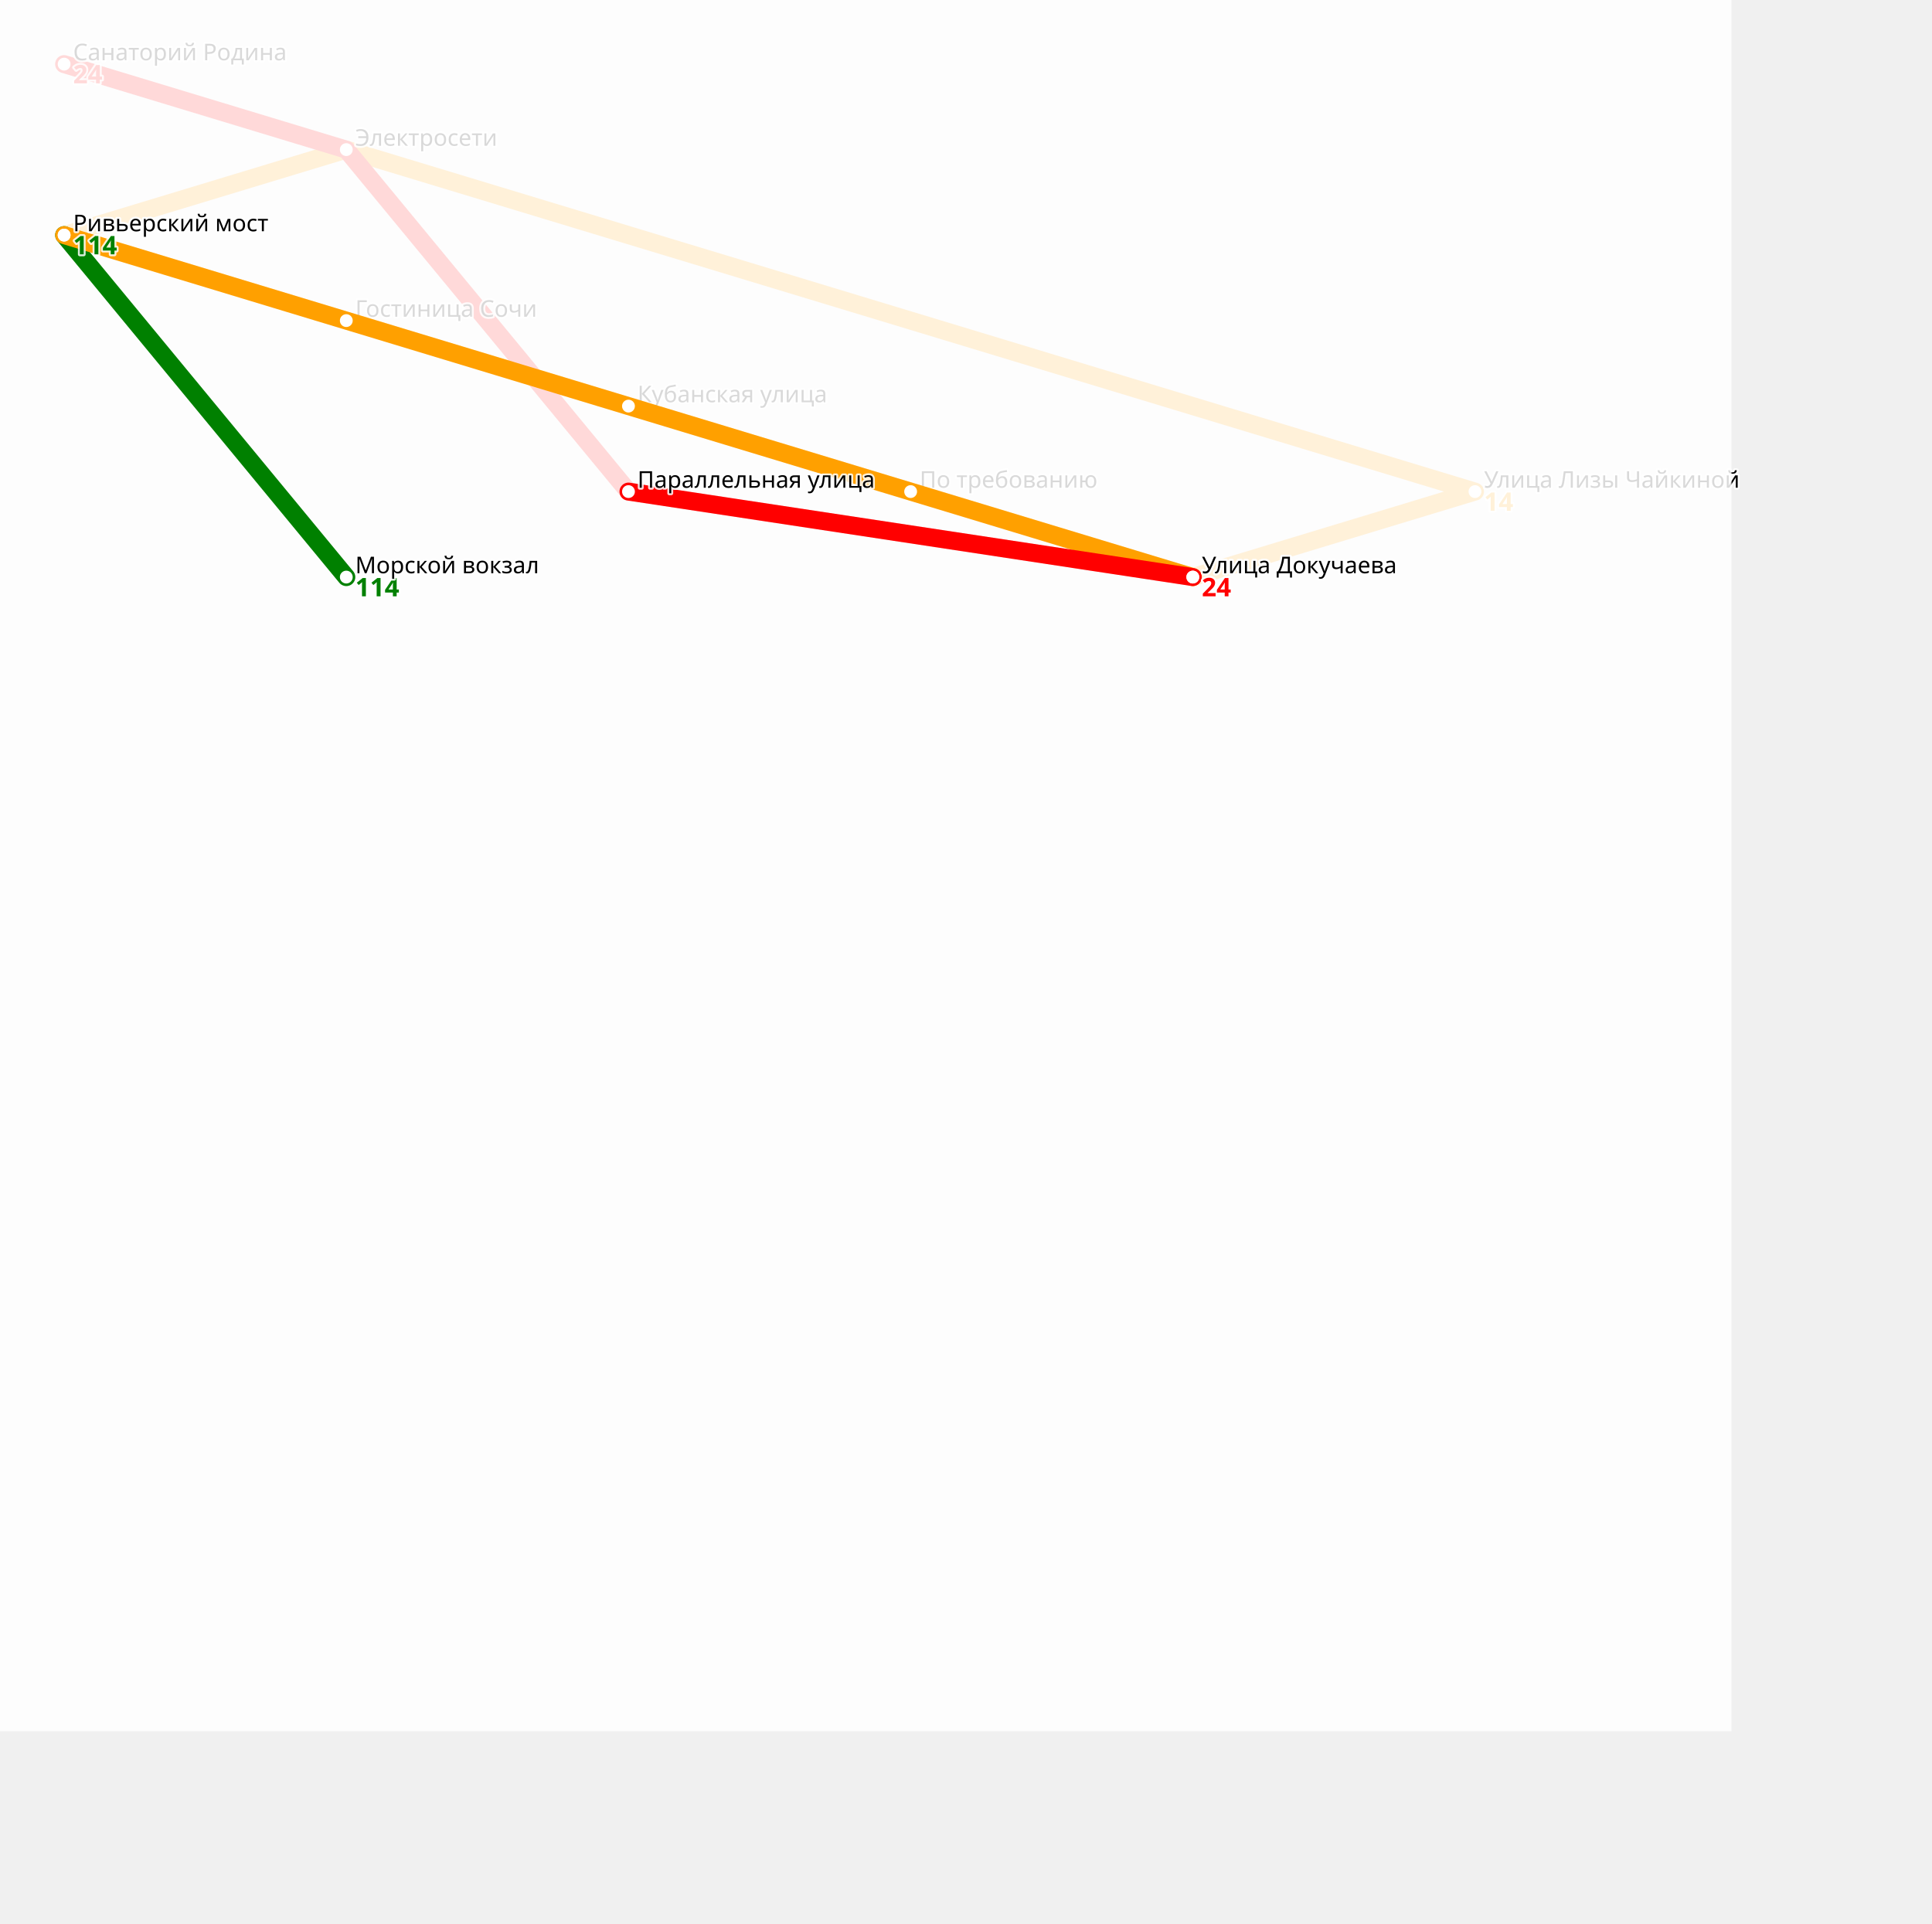
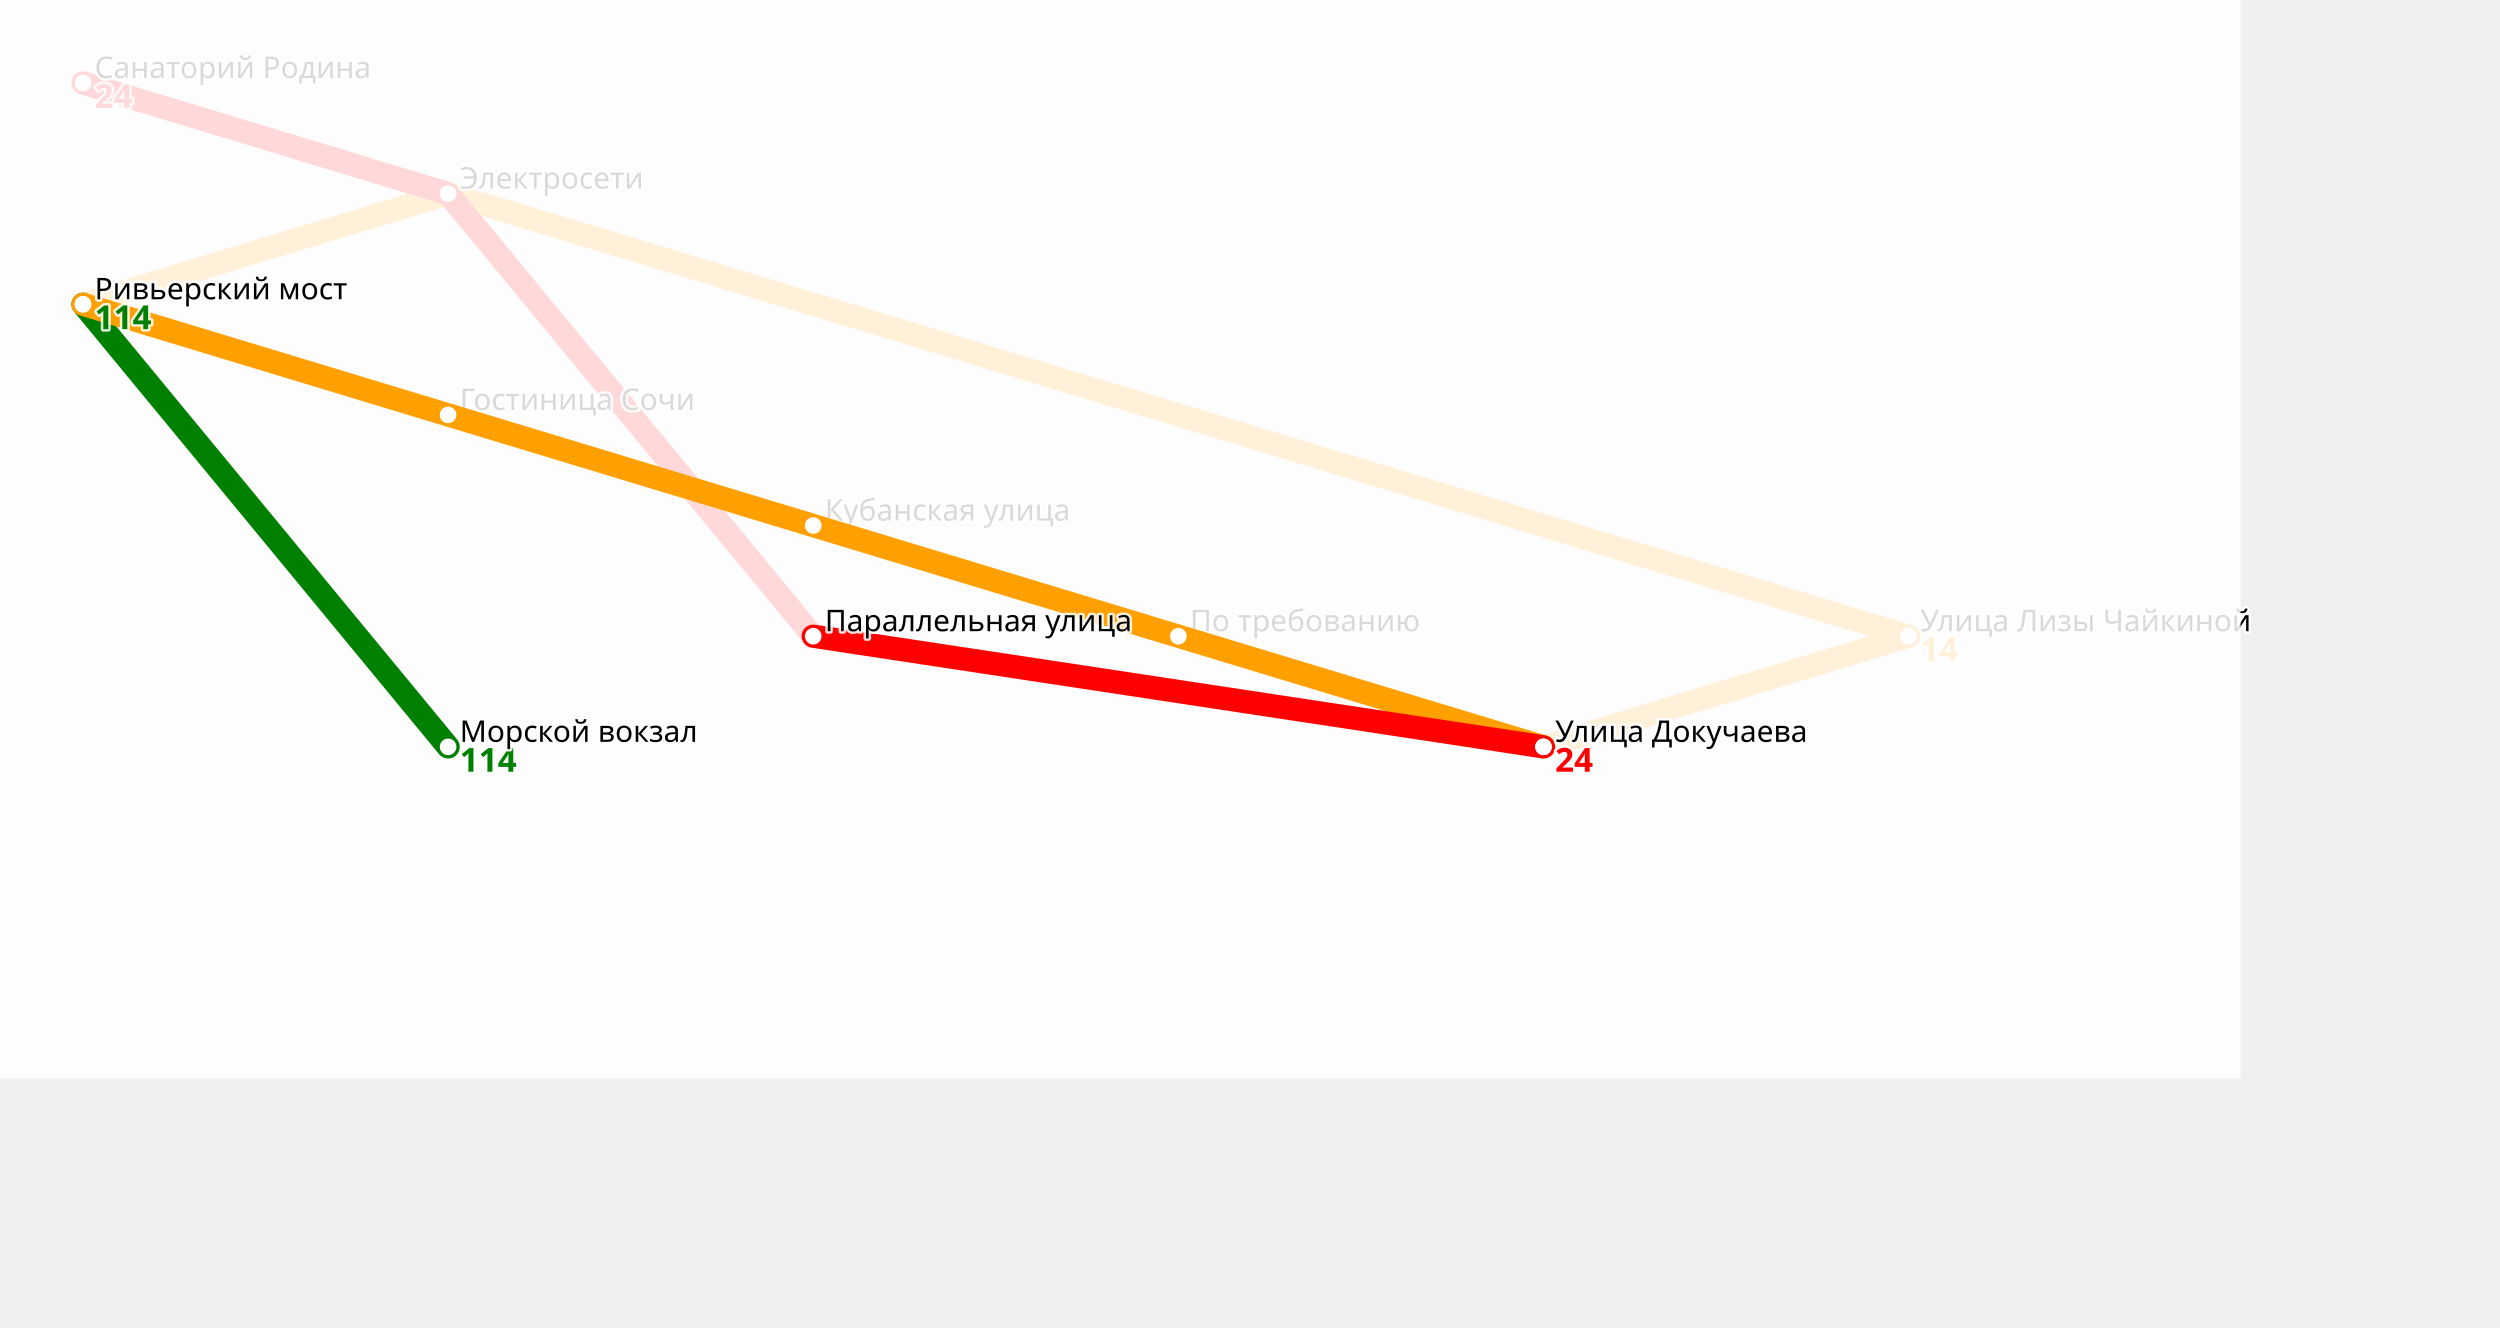
<svg xmlns="http://www.w3.org/2000/svg" version="1.1">
  <polyline points="270,450 50,183.333 270,450" fill="none" stroke="green" stroke-width="14" stroke-linecap="round" stroke-linejoin="round" />
  <polyline points="1150,383.333 270,116.667 50,183.333 270,250 490,316.667 710,383.333 930,450 1150,383.333" fill="none" stroke="rgb(255,160,0)" stroke-width="14" stroke-linecap="round" stroke-linejoin="round" />
  <polyline points="930,450 490,383.333 270,116.667 50,50 270,116.667 490,383.333 930,450" fill="none" stroke="red" stroke-width="14" stroke-linecap="round" stroke-linejoin="round" />
  <text x="270" y="450" dx="7" dy="15" font-size="20" font-family="Verdana" font-weight="bold" fill="rgba(255,255,255,0.85)" stroke="rgba(255,255,255,0.85)" stroke-width="3" stroke-linecap="round" stroke-linejoin="round">114</text>
  <text x="270" y="450" dx="7" dy="15" font-size="20" font-family="Verdana" font-weight="bold" fill="green" stroke="none" stroke-width="1">114</text>
  <text x="50" y="183.333" dx="7" dy="15" font-size="20" font-family="Verdana" font-weight="bold" fill="rgba(255,255,255,0.85)" stroke="rgba(255,255,255,0.85)" stroke-width="3" stroke-linecap="round" stroke-linejoin="round">114</text>
  <text x="50" y="183.333" dx="7" dy="15" font-size="20" font-family="Verdana" font-weight="bold" fill="green" stroke="none" stroke-width="1">114</text>
  <text x="1150" y="383.333" dx="7" dy="15" font-size="20" font-family="Verdana" font-weight="bold" fill="rgba(255,255,255,0.85)" stroke="rgba(255,255,255,0.85)" stroke-width="3" stroke-linecap="round" stroke-linejoin="round">14</text>
  <text x="1150" y="383.333" dx="7" dy="15" font-size="20" font-family="Verdana" font-weight="bold" fill="rgb(255,160,0)" stroke="none" stroke-width="1">14</text>
  <text x="930" y="450" dx="7" dy="15" font-size="20" font-family="Verdana" font-weight="bold" fill="rgba(255,255,255,0.85)" stroke="rgba(255,255,255,0.85)" stroke-width="3" stroke-linecap="round" stroke-linejoin="round">24</text>
  <text x="930" y="450" dx="7" dy="15" font-size="20" font-family="Verdana" font-weight="bold" fill="red" stroke="none" stroke-width="1">24</text>
  <text x="50" y="50" dx="7" dy="15" font-size="20" font-family="Verdana" font-weight="bold" fill="rgba(255,255,255,0.85)" stroke="rgba(255,255,255,0.85)" stroke-width="3" stroke-linecap="round" stroke-linejoin="round">24</text>
  <text x="50" y="50" dx="7" dy="15" font-size="20" font-family="Verdana" font-weight="bold" fill="red" stroke="none" stroke-width="1">24</text>
  <circle cx="270" cy="250" r="5" fill="white" stroke="none" stroke-width="1" />
  <circle cx="490" cy="316.667" r="5" fill="white" stroke="none" stroke-width="1" />
  <circle cx="270" cy="450" r="5" fill="white" stroke="none" stroke-width="1" />
  <circle cx="490" cy="383.333" r="5" fill="white" stroke="none" stroke-width="1" />
  <circle cx="710" cy="383.333" r="5" fill="white" stroke="none" stroke-width="1" />
  <circle cx="50" cy="183.333" r="5" fill="white" stroke="none" stroke-width="1" />
  <circle cx="50" cy="50" r="5" fill="white" stroke="none" stroke-width="1" />
  <circle cx="930" cy="450" r="5" fill="white" stroke="none" stroke-width="1" />
  <circle cx="1150" cy="383.333" r="5" fill="white" stroke="none" stroke-width="1" />
  <circle cx="270" cy="116.667" r="5" fill="white" stroke="none" stroke-width="1" />
  <text x="270" y="250" dx="7" dy="-3" font-size="18" font-family="Verdana" fill="rgba(255,255,255,0.85)" stroke="rgba(255,255,255,0.85)" stroke-width="3" stroke-linecap="round" stroke-linejoin="round">Гостиница Сочи</text>
  <text x="270" y="250" dx="7" dy="-3" font-size="18" font-family="Verdana" fill="black" stroke="none" stroke-width="1">Гостиница Сочи</text>
  <text x="490" y="316.667" dx="7" dy="-3" font-size="18" font-family="Verdana" fill="rgba(255,255,255,0.85)" stroke="rgba(255,255,255,0.85)" stroke-width="3" stroke-linecap="round" stroke-linejoin="round">Кубанская улица</text>
  <text x="490" y="316.667" dx="7" dy="-3" font-size="18" font-family="Verdana" fill="black" stroke="none" stroke-width="1">Кубанская улица</text>
  <text x="270" y="450" dx="7" dy="-3" font-size="18" font-family="Verdana" fill="rgba(255,255,255,0.85)" stroke="rgba(255,255,255,0.85)" stroke-width="3" stroke-linecap="round" stroke-linejoin="round">Морской вокзал</text>
  <text x="270" y="450" dx="7" dy="-3" font-size="18" font-family="Verdana" fill="black" stroke="none" stroke-width="1">Морской вокзал</text>
  <text x="490" y="383.333" dx="7" dy="-3" font-size="18" font-family="Verdana" fill="rgba(255,255,255,0.85)" stroke="rgba(255,255,255,0.85)" stroke-width="3" stroke-linecap="round" stroke-linejoin="round">Параллельная улица</text>
  <text x="490" y="383.333" dx="7" dy="-3" font-size="18" font-family="Verdana" fill="black" stroke="none" stroke-width="1">Параллельная улица</text>
  <text x="710" y="383.333" dx="7" dy="-3" font-size="18" font-family="Verdana" fill="rgba(255,255,255,0.85)" stroke="rgba(255,255,255,0.85)" stroke-width="3" stroke-linecap="round" stroke-linejoin="round">По требованию</text>
  <text x="710" y="383.333" dx="7" dy="-3" font-size="18" font-family="Verdana" fill="black" stroke="none" stroke-width="1">По требованию</text>
  <text x="50" y="183.333" dx="7" dy="-3" font-size="18" font-family="Verdana" fill="rgba(255,255,255,0.85)" stroke="rgba(255,255,255,0.85)" stroke-width="3" stroke-linecap="round" stroke-linejoin="round">Ривьерский мост</text>
  <text x="50" y="183.333" dx="7" dy="-3" font-size="18" font-family="Verdana" fill="black" stroke="none" stroke-width="1">Ривьерский мост</text>
  <text x="50" y="50" dx="7" dy="-3" font-size="18" font-family="Verdana" fill="rgba(255,255,255,0.85)" stroke="rgba(255,255,255,0.85)" stroke-width="3" stroke-linecap="round" stroke-linejoin="round">Санаторий Родина</text>
  <text x="50" y="50" dx="7" dy="-3" font-size="18" font-family="Verdana" fill="black" stroke="none" stroke-width="1">Санаторий Родина</text>
  <text x="930" y="450" dx="7" dy="-3" font-size="18" font-family="Verdana" fill="rgba(255,255,255,0.85)" stroke="rgba(255,255,255,0.85)" stroke-width="3" stroke-linecap="round" stroke-linejoin="round">Улица Докучаева</text>
  <text x="930" y="450" dx="7" dy="-3" font-size="18" font-family="Verdana" fill="black" stroke="none" stroke-width="1">Улица Докучаева</text>
  <text x="1150" y="383.333" dx="7" dy="-3" font-size="18" font-family="Verdana" fill="rgba(255,255,255,0.85)" stroke="rgba(255,255,255,0.85)" stroke-width="3" stroke-linecap="round" stroke-linejoin="round">Улица Лизы Чайкиной</text>
  <text x="1150" y="383.333" dx="7" dy="-3" font-size="18" font-family="Verdana" fill="black" stroke="none" stroke-width="1">Улица Лизы Чайкиной</text>
  <text x="270" y="116.667" dx="7" dy="-3" font-size="18" font-family="Verdana" fill="rgba(255,255,255,0.85)" stroke="rgba(255,255,255,0.85)" stroke-width="3" stroke-linecap="round" stroke-linejoin="round">Электросети</text>
  <text x="270" y="116.667" dx="7" dy="-3" font-size="18" font-family="Verdana" fill="black" stroke="none" stroke-width="1">Электросети</text>
-   <rect x="-150" y="-150" width="1500" height="1500" fill="rgba(255,255,255,0.85)" stroke="none" stroke-width="1" />
+   <rect x="-150" y="-150" width="1500" height="800" fill="rgba(255,255,255,0.85)" stroke="none" stroke-width="1" />
  <polyline points="270,450 50,183.333" fill="none" stroke="green" stroke-width="14" stroke-linecap="round" stroke-linejoin="round" />
  <polyline points="50,183.333 270,250 490,316.667 710,383.333 930,450" fill="none" stroke="rgb(255,160,0)" stroke-width="14" stroke-linecap="round" stroke-linejoin="round" />
  <polyline points="930,450 490,383.333" fill="none" stroke="red" stroke-width="14" stroke-linecap="round" stroke-linejoin="round" />
  <text x="270" y="450" dx="7" dy="15" font-size="20" font-family="Verdana" font-weight="bold" fill="rgba(255,255,255,0.85)" stroke="rgba(255,255,255,0.85)" stroke-width="3" stroke-linecap="round" stroke-linejoin="round">114</text>
  <text x="270" y="450" dx="7" dy="15" font-size="20" font-family="Verdana" font-weight="bold" fill="green" stroke="none" stroke-width="1">114</text>
  <text x="50" y="183.333" dx="7" dy="15" font-size="20" font-family="Verdana" font-weight="bold" fill="rgba(255,255,255,0.85)" stroke="rgba(255,255,255,0.85)" stroke-width="3" stroke-linecap="round" stroke-linejoin="round">114</text>
  <text x="50" y="183.333" dx="7" dy="15" font-size="20" font-family="Verdana" font-weight="bold" fill="green" stroke="none" stroke-width="1">114</text>
  <text x="930" y="450" dx="7" dy="15" font-size="20" font-family="Verdana" font-weight="bold" fill="rgba(255,255,255,0.85)" stroke="rgba(255,255,255,0.85)" stroke-width="3" stroke-linecap="round" stroke-linejoin="round">24</text>
  <text x="930" y="450" dx="7" dy="15" font-size="20" font-family="Verdana" font-weight="bold" fill="red" stroke="none" stroke-width="1">24</text>
  <circle cx="270" cy="450" r="5" fill="white" stroke="none" stroke-width="1" />
  <circle cx="50" cy="183.333" r="5" fill="white" stroke="none" stroke-width="1" />
  <circle cx="50" cy="183.333" r="5" fill="white" stroke="none" stroke-width="1" />
  <circle cx="270" cy="250" r="5" fill="white" stroke="none" stroke-width="1" />
  <circle cx="490" cy="316.667" r="5" fill="white" stroke="none" stroke-width="1" />
  <circle cx="710" cy="383.333" r="5" fill="white" stroke="none" stroke-width="1" />
  <circle cx="930" cy="450" r="5" fill="white" stroke="none" stroke-width="1" />
  <circle cx="930" cy="450" r="5" fill="white" stroke="none" stroke-width="1" />
  <circle cx="490" cy="383.333" r="5" fill="white" stroke="none" stroke-width="1" />
  <text x="270" y="450" dx="7" dy="-3" font-size="18" font-family="Verdana" fill="rgba(255,255,255,0.85)" stroke="rgba(255,255,255,0.85)" stroke-width="3" stroke-linecap="round" stroke-linejoin="round">Морской вокзал</text>
  <text x="270" y="450" dx="7" dy="-3" font-size="18" font-family="Verdana" fill="black" stroke="none" stroke-width="1">Морской вокзал</text>
  <text x="50" y="183.333" dx="7" dy="-3" font-size="18" font-family="Verdana" fill="rgba(255,255,255,0.85)" stroke="rgba(255,255,255,0.85)" stroke-width="3" stroke-linecap="round" stroke-linejoin="round">Ривьерский мост</text>
  <text x="50" y="183.333" dx="7" dy="-3" font-size="18" font-family="Verdana" fill="black" stroke="none" stroke-width="1">Ривьерский мост</text>
  <text x="930" y="450" dx="7" dy="-3" font-size="18" font-family="Verdana" fill="rgba(255,255,255,0.85)" stroke="rgba(255,255,255,0.85)" stroke-width="3" stroke-linecap="round" stroke-linejoin="round">Улица Докучаева</text>
  <text x="930" y="450" dx="7" dy="-3" font-size="18" font-family="Verdana" fill="black" stroke="none" stroke-width="1">Улица Докучаева</text>
  <text x="490" y="383.333" dx="7" dy="-3" font-size="18" font-family="Verdana" fill="rgba(255,255,255,0.85)" stroke="rgba(255,255,255,0.85)" stroke-width="3" stroke-linecap="round" stroke-linejoin="round">Параллельная улица</text>
  <text x="490" y="383.333" dx="7" dy="-3" font-size="18" font-family="Verdana" fill="black" stroke="none" stroke-width="1">Параллельная улица</text>
</svg>
